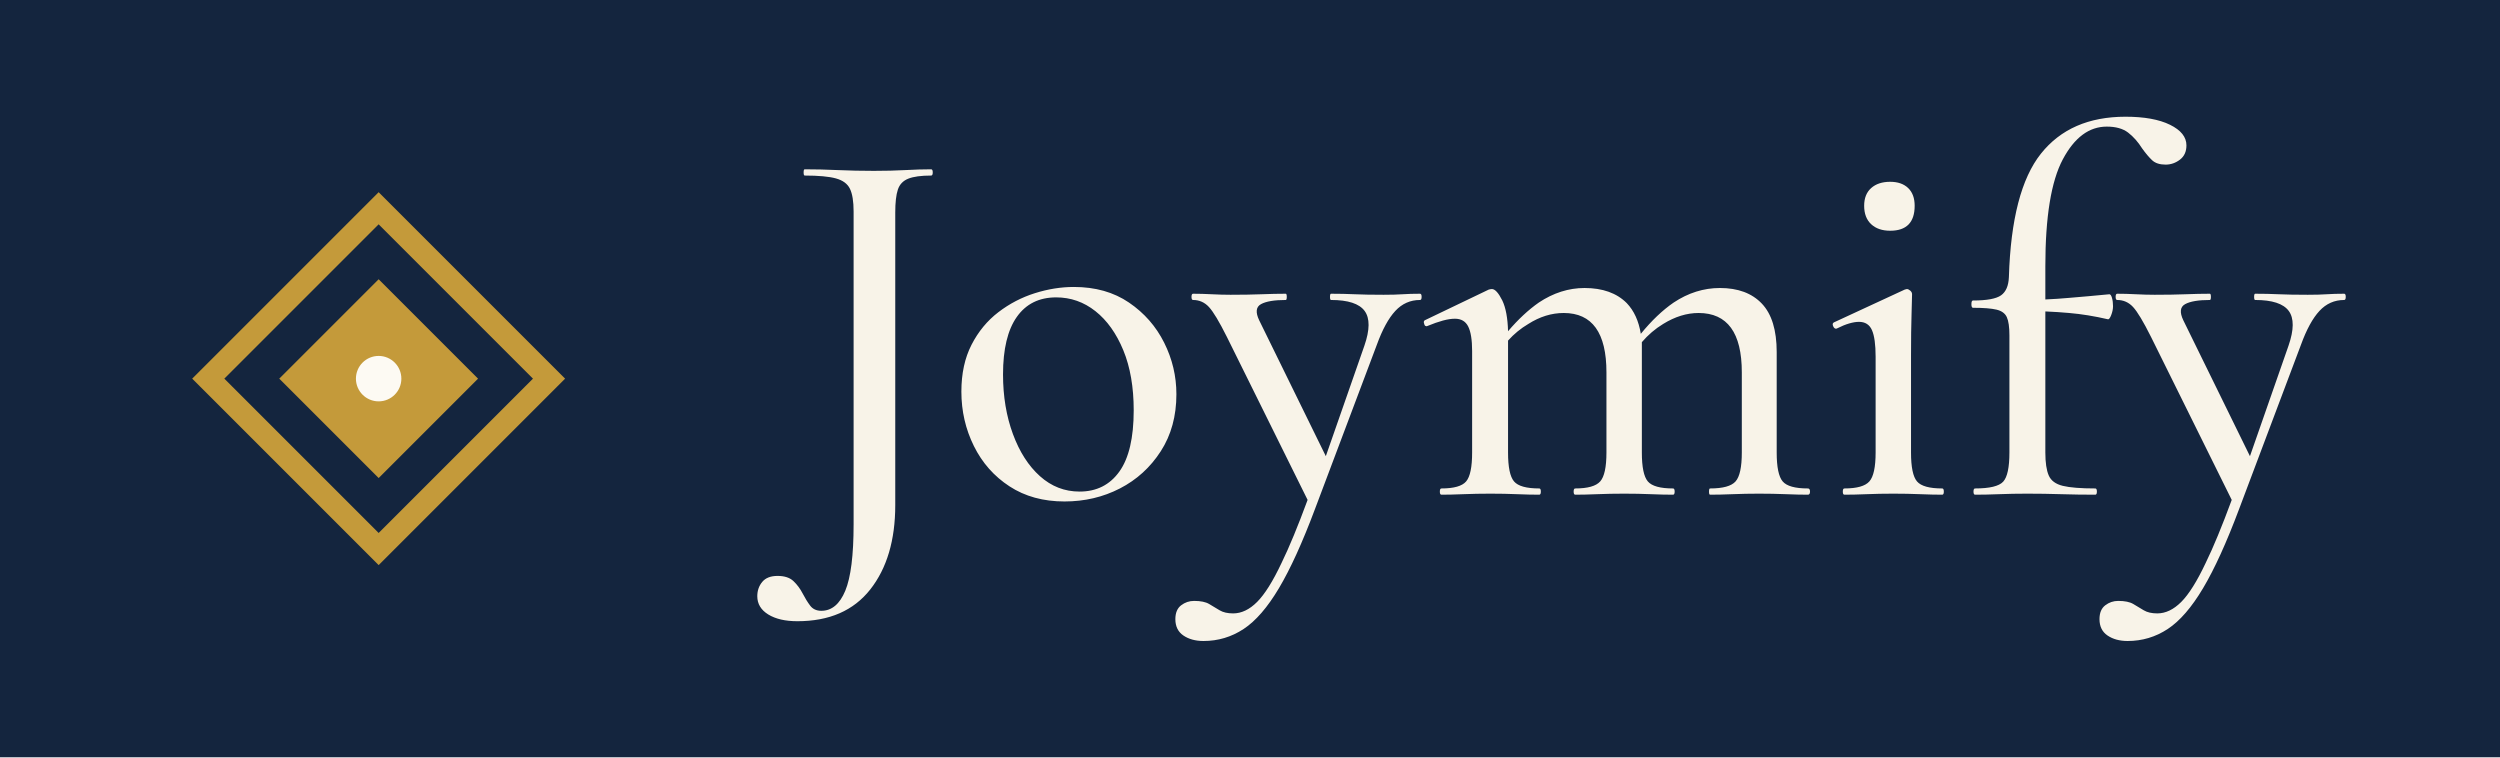
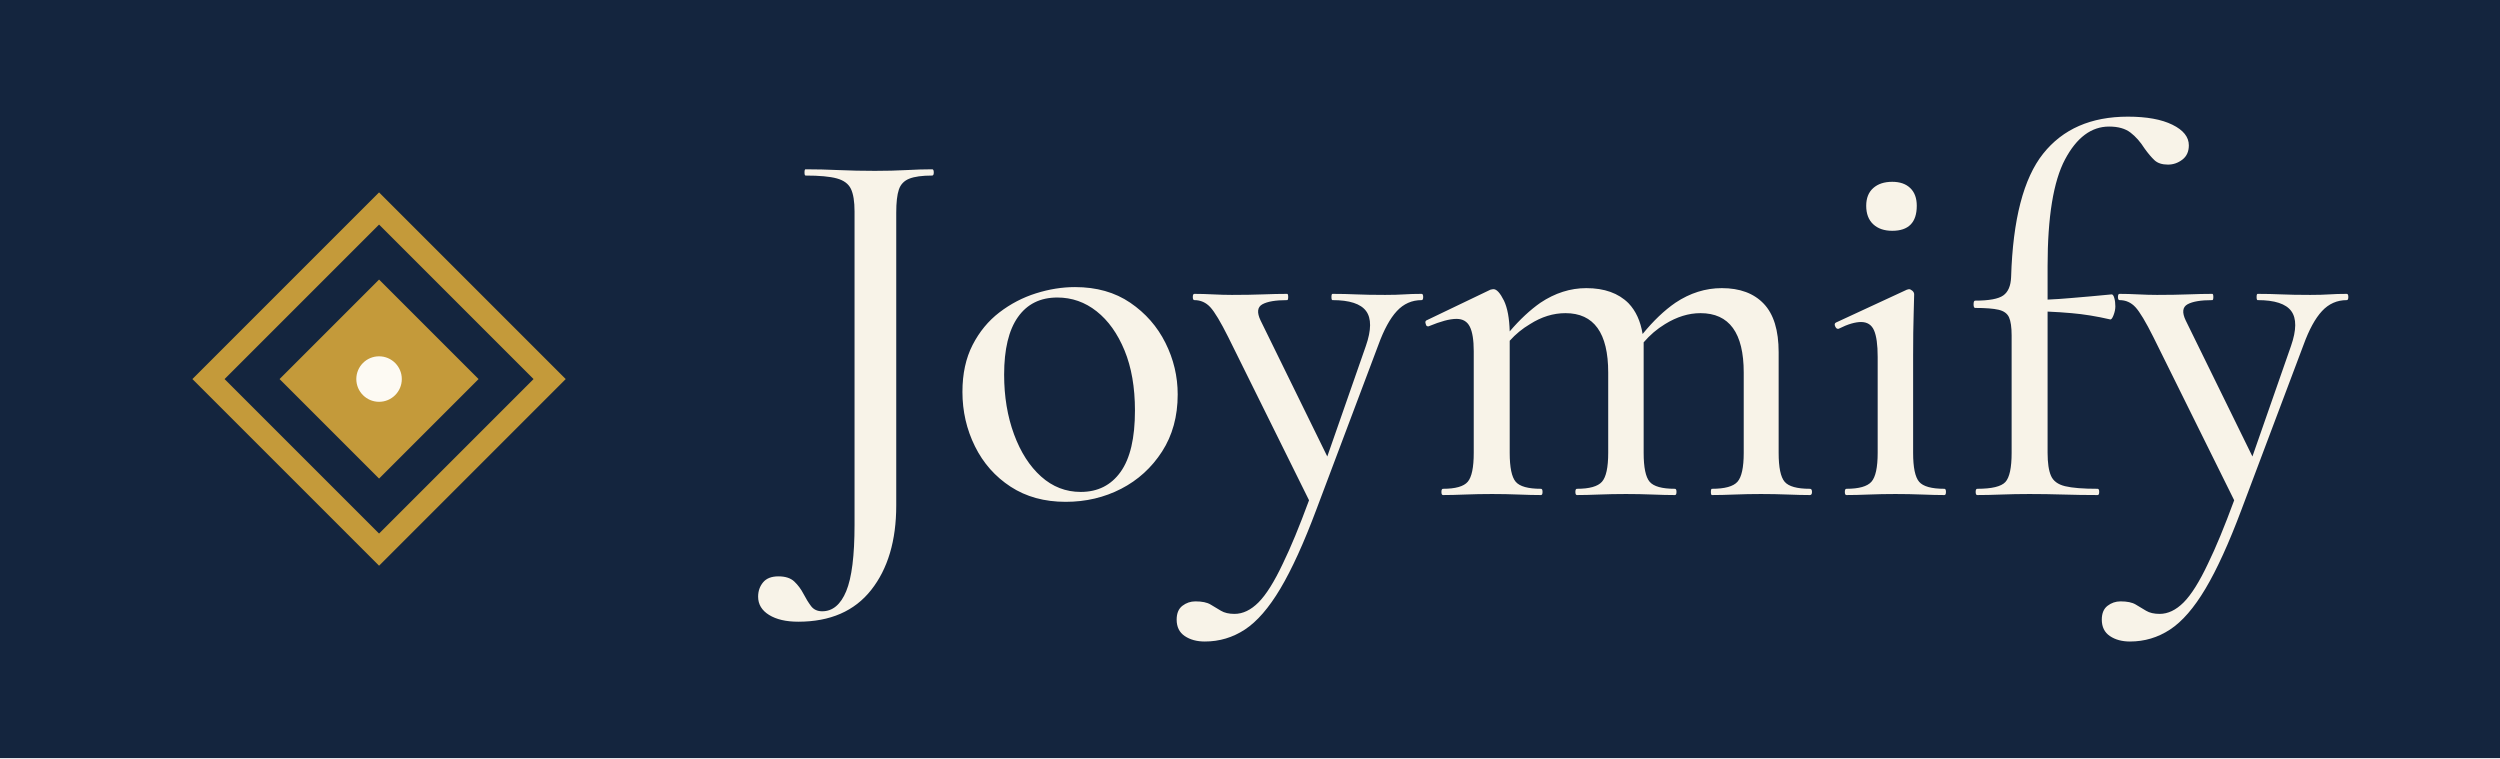
- <svg xmlns="http://www.w3.org/2000/svg" viewBox="0 0 264.1 80" width="264.1" height="80" role="img">
-   <rect width="264.1" height="80" fill="#14253e" />
+ <svg xmlns="http://www.w3.org/2000/svg" viewBox="0 0 263.81 80" width="263.81" height="80" role="img">
+   <rect width="263.81" height="80" fill="#14253e" />
  <g transform="translate(16 16) scale(1.5)">
    <rect width="32" height="32" rx="6" fill="#14253e" />
    <path d="M16 4 28 16 16 28 4 16Z" fill="none" stroke="#c49a3a" stroke-width="1.6" />
    <path d="M16 9 23 16 16 23 9 16Z" fill="#c49a3a" />
    <circle cx="16" cy="16" r="1.6" fill="#fdfaf3" />
  </g>
-   <g transform="translate(80 52.26) scale(0.55)">
+   <g transform="translate(80 52.24) scale(0.55)">
    <path d="M33.40-62.50Q33.70-62.50 33.70-61.90Q33.70-61.30 33.40-61.30Q30.50-61.30 29-60.70Q27.50-60.10 27-58.60Q26.50-57.10 26.50-54.20L26.50 2Q26.50 12.10 21.70 18.20Q16.90 24.30 7.70 24.30Q4.20 24.30 2.10 23Q0 21.70 0 19.50Q0 17.90 0.95 16.75Q1.90 15.60 3.90 15.60Q5.90 15.60 6.95 16.60Q8 17.60 8.70 18.95Q9.40 20.30 10.15 21.30Q10.90 22.30 12.30 22.30Q15.30 22.30 16.90 18.45Q18.50 14.60 18.50 5.70L18.50-54.40Q18.50-57.30 17.80-58.75Q17.10-60.20 15.10-60.75Q13.10-61.30 9.10-61.30Q8.90-61.30 8.90-61.90Q8.90-62.50 9.10-62.50Q12.10-62.50 15.45-62.35Q18.80-62.20 22.40-62.20Q25.70-62.20 28.45-62.35Q31.20-62.50 33.40-62.50M59 1.30Q52.90 1.30 48.45-1.60Q44-4.50 41.60-9.35Q39.20-14.20 39.20-19.80Q39.20-25 41.15-28.80Q43.10-32.60 46.30-35.05Q49.50-37.50 53.30-38.70Q57.10-39.90 60.80-39.90Q67-39.90 71.40-36.90Q75.80-33.90 78.15-29.20Q80.50-24.50 80.50-19.30Q80.50-13 77.50-8.35Q74.50-3.70 69.65-1.20Q64.80 1.30 59 1.30M61.90-0.60Q66.80-0.60 69.55-4.45Q72.30-8.30 72.30-16.20Q72.30-22.90 70.30-27.75Q68.30-32.60 64.95-35.25Q61.60-37.90 57.40-37.90Q52.50-37.90 49.85-34.15Q47.20-30.40 47.20-23.10Q47.20-16.80 49.10-11.65Q51-6.50 54.30-3.55Q57.60-0.60 61.90-0.60M127.30-38.60Q127.60-38.60 127.60-38Q127.60-37.40 127.30-37.40Q124.50-37.40 122.55-35.30Q120.60-33.20 119-28.80L107.10 2.80Q103.50 12.40 100.20 17.95Q96.90 23.50 93.40 25.80Q89.90 28.10 85.70 28.10Q83.40 28.10 81.85 27.05Q80.30 26 80.30 23.90Q80.30 22.10 81.40 21.25Q82.50 20.40 83.90 20.40Q85.80 20.40 86.80 21L88.80 22.20Q89.80 22.80 91.40 22.80Q93.80 22.80 96 20.60Q98.20 18.40 100.70 13.10Q102.90 8.60 105.70 1L90.20-30.30Q88-34.70 86.75-36.05Q85.50-37.40 83.70-37.40Q83.40-37.40 83.40-38Q83.40-38.60 83.70-38.60Q85.40-38.60 87.30-38.50Q89.20-38.40 90.90-38.40Q94.30-38.40 96.85-38.50Q99.40-38.60 101.50-38.60Q101.70-38.60 101.70-38Q101.70-37.40 101.50-37.40Q98.20-37.40 96.75-36.60Q95.30-35.80 96.40-33.50L109.20-7.40L116.60-28.60Q118.20-33.20 116.65-35.30Q115.10-37.40 110.20-37.40Q110-37.40 110-38Q110-38.60 110.20-38.60Q112.60-38.60 114.75-38.50Q116.90-38.40 120.30-38.40Q122.50-38.40 123.95-38.50Q125.40-38.60 127.30-38.60M183 0Q182.80 0 182.80-0.60Q182.80-1.20 183-1.20Q186.70-1.20 187.90-2.55Q189.10-3.90 189.10-8.10L189.10-23.50Q189.10-34.90 180.80-34.90Q177.40-34.90 174-32.80Q171.70-31.40 169.90-29.30Q169.90-28.60 169.90-27.90L169.90-8.10Q169.90-3.90 171.05-2.55Q172.20-1.20 175.90-1.20Q176.20-1.20 176.20-0.60Q176.20 0 175.90 0Q174 0 171.60-0.10Q169.20-0.20 166.50-0.20Q163.80-0.20 161.35-0.10Q158.90 0 157.10 0Q156.80 0 156.80-0.60Q156.80-1.20 157.10-1.20Q160.70-1.20 161.90-2.55Q163.10-3.90 163.10-8.10L163.10-23.50Q163.10-34.90 154.90-34.90Q151.40-34.90 148.10-32.80Q145.90-31.50 144.20-29.60L144.20-8.10Q144.20-3.90 145.35-2.55Q146.50-1.20 150.20-1.20Q150.50-1.20 150.50-0.60Q150.50 0 150.20 0Q148.30 0 145.90-0.10Q143.50-0.20 140.80-0.20Q138.10-0.20 135.65-0.10Q133.20 0 131.40 0Q131.10 0 131.10-0.60Q131.10-1.20 131.40-1.20Q135-1.20 136.15-2.55Q137.30-3.90 137.30-8.10L137.30-27.60Q137.30-30.80 136.55-32.30Q135.80-33.80 134-33.80Q133-33.80 131.70-33.45Q130.40-33.10 128.70-32.40Q128.50-32.30 128.40-32.40Q128.20-32.40 128.10-32.80Q127.90-33.30 128.20-33.50L140.50-39.40Q140.90-39.50 141.10-39.50Q142-39.50 143.10-37.30Q144.10-35.20 144.20-31.40Q147.10-34.80 150.10-36.90Q154.30-39.70 158.90-39.70Q164.10-39.70 167-36.80Q169.10-34.60 169.70-30.90Q172.80-34.70 176-36.90Q180.20-39.70 184.90-39.70Q190.10-39.70 192.95-36.70Q195.80-33.70 195.80-27.40L195.80-8.10Q195.80-3.90 196.95-2.55Q198.10-1.20 201.80-1.20Q202.20-1.20 202.20-0.60Q202.20 0 201.80 0Q200 0 197.55-0.10Q195.10-0.20 192.40-0.20Q189.80-0.20 187.35-0.10Q184.90 0 183 0M208.80 0Q208.50 0 208.50-0.60Q208.50-1.20 208.80-1.20Q212.40-1.20 213.60-2.55Q214.80-3.90 214.80-8.10L214.80-26.50Q214.80-30 214.10-31.60Q213.40-33.20 211.60-33.20Q210.80-33.20 209.75-32.90Q208.70-32.60 207.30-31.90Q206.90-31.80 206.65-32.35Q206.40-32.90 206.80-33.10L220.40-39.40Q220.70-39.50 220.80-39.50Q221.10-39.50 221.45-39.20Q221.80-38.90 221.80-38.50Q221.80-37.60 221.70-34.60Q221.60-31.60 221.60-26.70L221.60-8.10Q221.60-3.90 222.75-2.55Q223.90-1.20 227.60-1.20Q227.90-1.20 227.90-0.60Q227.90 0 227.60 0Q225.80 0 223.35-0.10Q220.90-0.20 218.20-0.20Q215.50-0.20 213.10-0.10Q210.70 0 208.80 0M217.60-50.70Q215.30-50.70 213.95-51.95Q212.60-53.20 212.60-55.50Q212.60-57.70 213.95-58.90Q215.30-60.10 217.60-60.10Q219.80-60.10 221.05-58.90Q222.30-57.70 222.30-55.50Q222.30-50.70 217.60-50.70M233.90 0Q233.60 0 233.60-0.60Q233.60-1.20 233.90-1.20Q238.10-1.20 239.30-2.50Q240.50-3.80 240.50-8.10L240.50-30.60Q240.50-33 240-34.10Q239.50-35.20 238-35.55Q236.50-35.90 233.50-35.90Q233.20-35.90 233.20-36.60Q233.20-37.30 233.50-37.30Q237.50-37.30 238.90-38.30Q240.30-39.30 240.40-41.80Q240.90-58.40 246.55-65.50Q252.20-72.60 262.80-72.60Q268.20-72.60 271.35-71.05Q274.50-69.50 274.50-67.10Q274.50-65.30 273.25-64.35Q272-63.40 270.50-63.40Q268.80-63.40 267.90-64.25Q267-65.10 266-66.50Q264.80-68.40 263.30-69.55Q261.80-70.70 259.20-70.70Q254.10-70.70 250.75-64.40Q247.40-58.10 247.40-43.90L247.40-37.50Q249.70-37.60 251.90-37.80Q255.60-38.10 259.70-38.50Q260-38.50 260.20-37.80Q260.40-37.10 260.40-36.20Q260.40-35.40 260.05-34.50Q259.70-33.60 259.40-33.70Q255.50-34.60 252-34.90Q249.80-35.10 247.40-35.20L247.40-8.10Q247.40-5.20 248.05-3.70Q248.70-2.20 250.75-1.70Q252.80-1.20 257-1.20Q257.30-1.20 257.30-0.60Q257.30 0 257 0Q253.60 0 250.40-0.10Q247.20-0.20 243.90-0.20Q241.10-0.20 238.55-0.10Q236 0 233.90 0M304.80-38.60Q305.10-38.60 305.10-38Q305.10-37.40 304.80-37.40Q302-37.40 300.05-35.30Q298.10-33.20 296.50-28.80L284.60 2.80Q281 12.40 277.70 17.95Q274.40 23.50 270.90 25.80Q267.40 28.10 263.20 28.10Q260.90 28.10 259.35 27.05Q257.80 26 257.80 23.90Q257.80 22.10 258.90 21.25Q260 20.40 261.40 20.40Q263.30 20.40 264.30 21L266.30 22.20Q267.30 22.80 268.90 22.80Q271.30 22.80 273.50 20.60Q275.70 18.40 278.20 13.10Q280.40 8.60 283.20 1L267.70-30.30Q265.50-34.70 264.25-36.05Q263-37.40 261.20-37.40Q260.90-37.40 260.90-38Q260.90-38.60 261.20-38.60Q262.90-38.60 264.80-38.50Q266.70-38.40 268.40-38.40Q271.80-38.40 274.35-38.50Q276.90-38.60 279-38.60Q279.20-38.60 279.20-38Q279.20-37.40 279-37.40Q275.70-37.40 274.25-36.60Q272.80-35.80 273.90-33.50L286.70-7.40L294.10-28.60Q295.70-33.20 294.15-35.30Q292.60-37.40 287.70-37.40Q287.50-37.40 287.50-38Q287.50-38.60 287.70-38.60Q290.10-38.60 292.25-38.50Q294.40-38.40 297.80-38.40Q300-38.40 301.45-38.50Q302.90-38.60 304.80-38.60" fill="#f8f3e8" />
  </g>
</svg>
